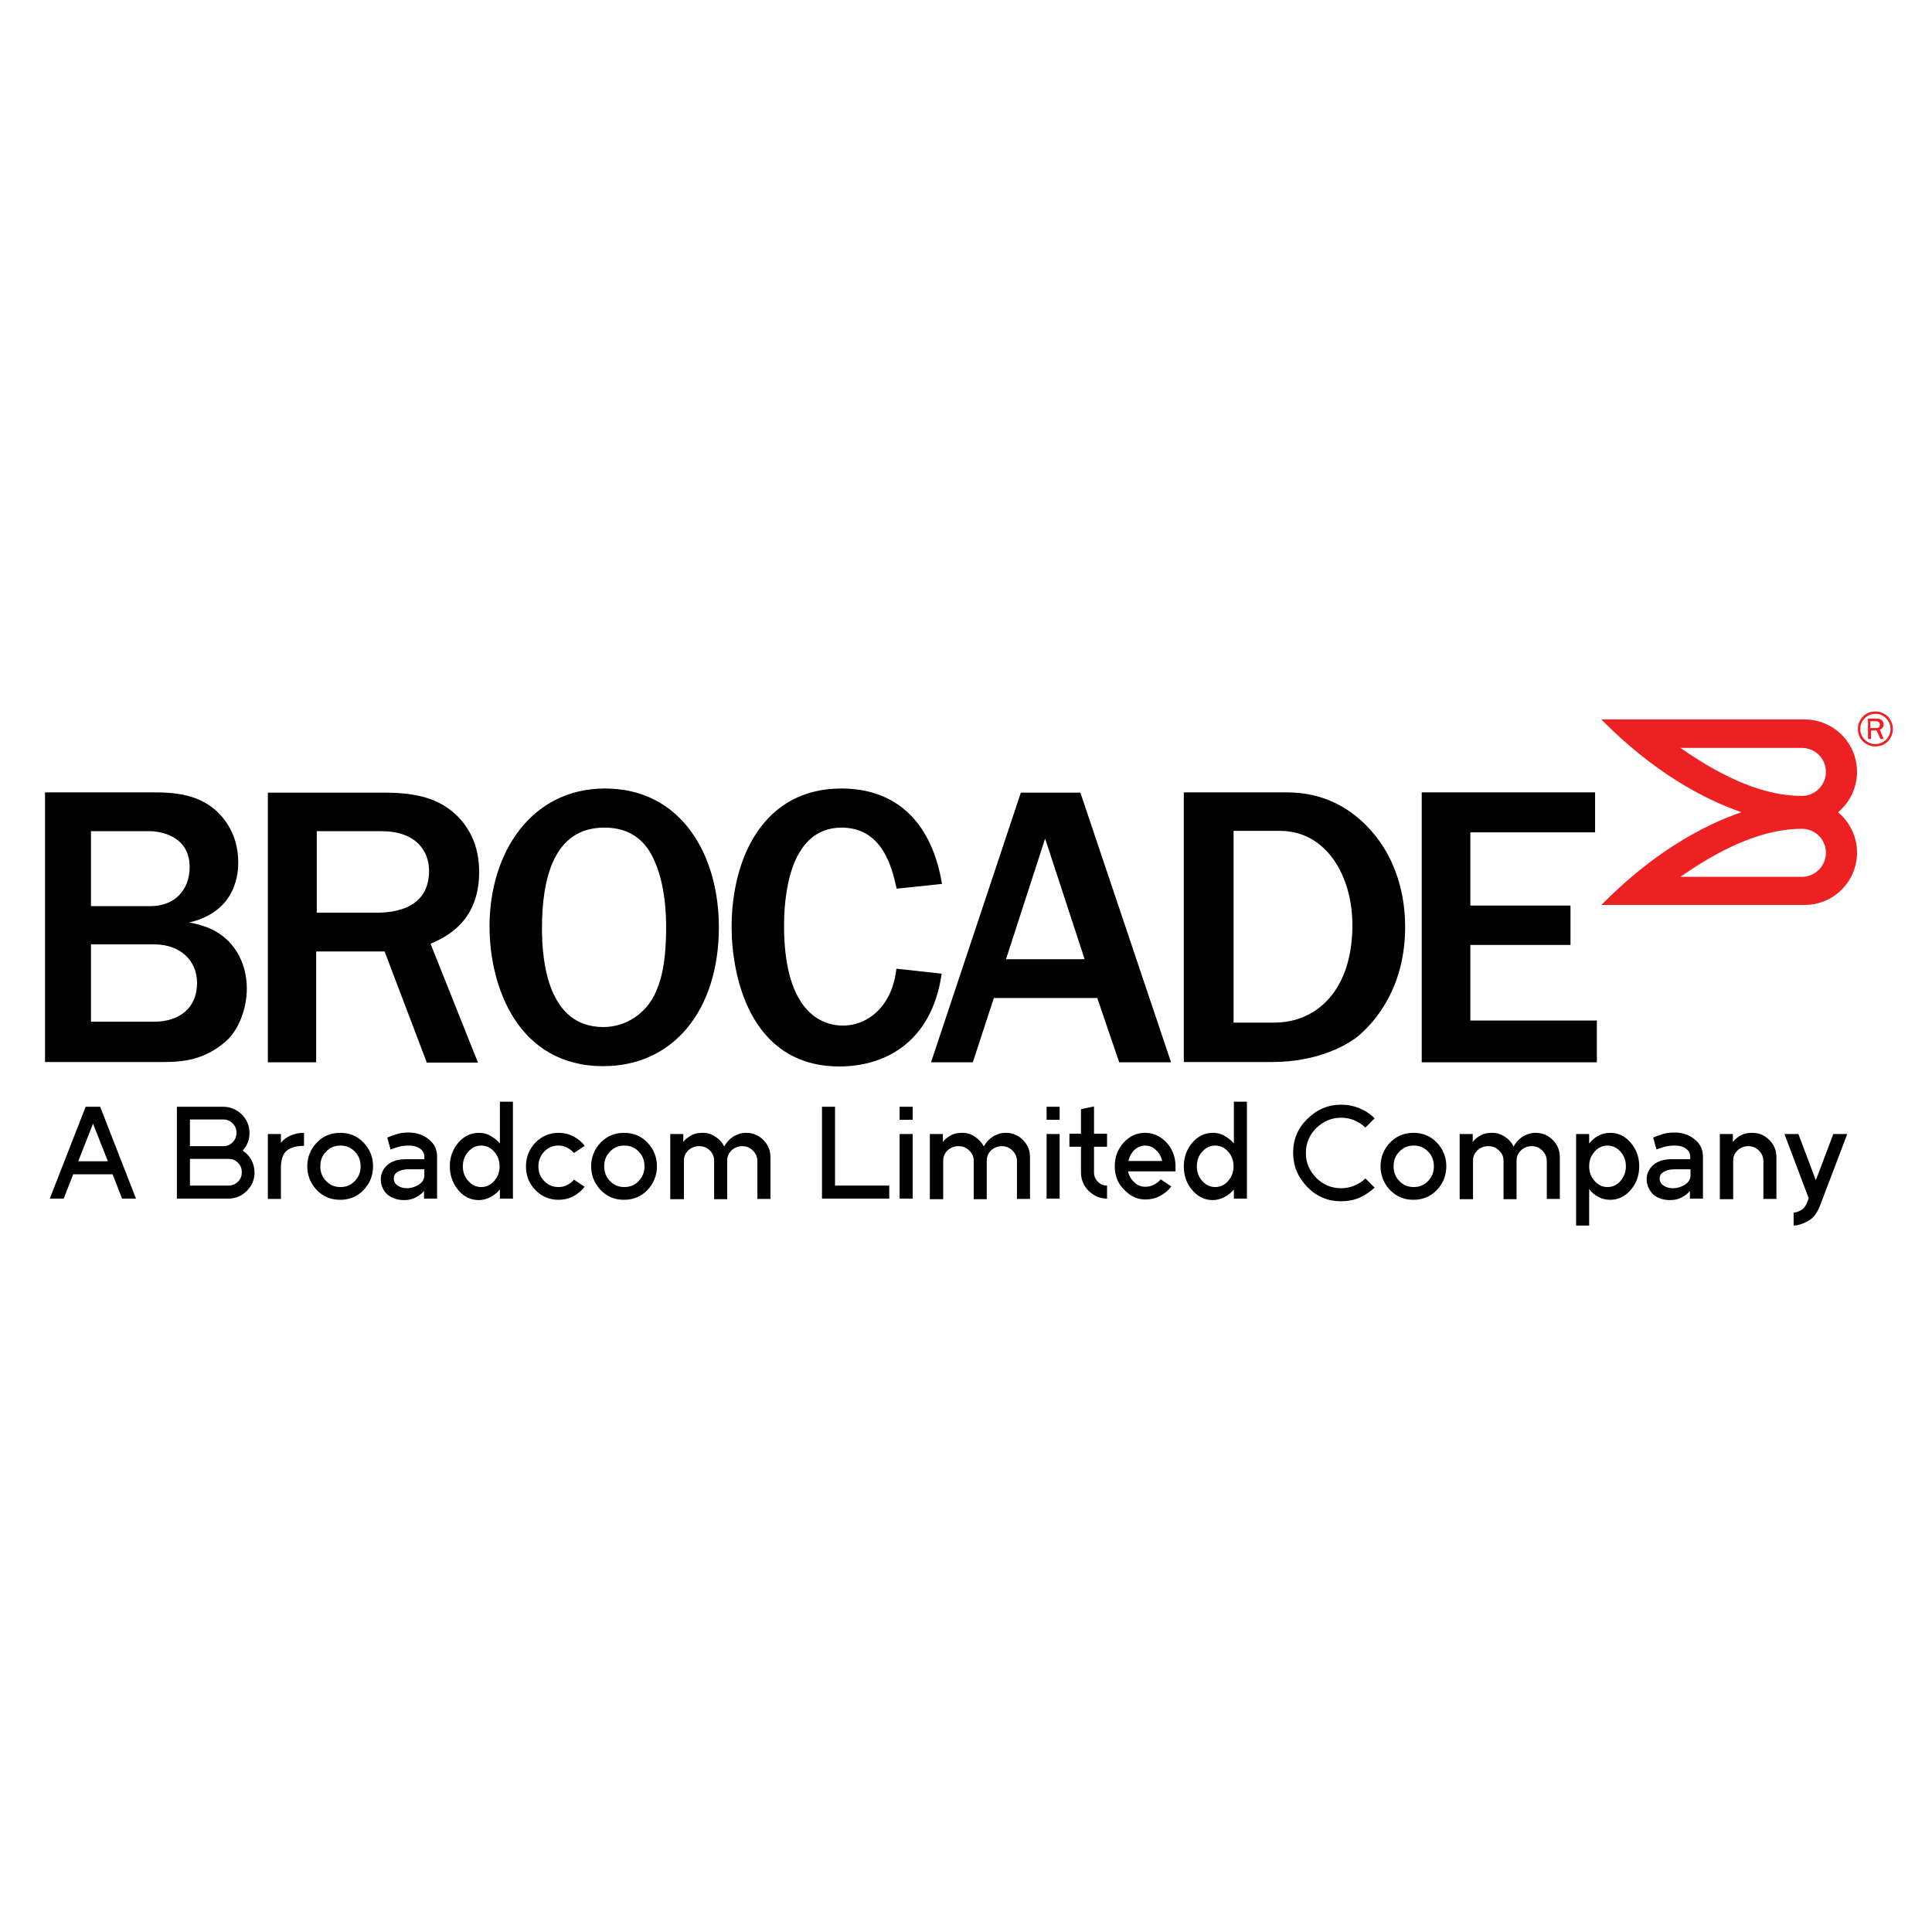
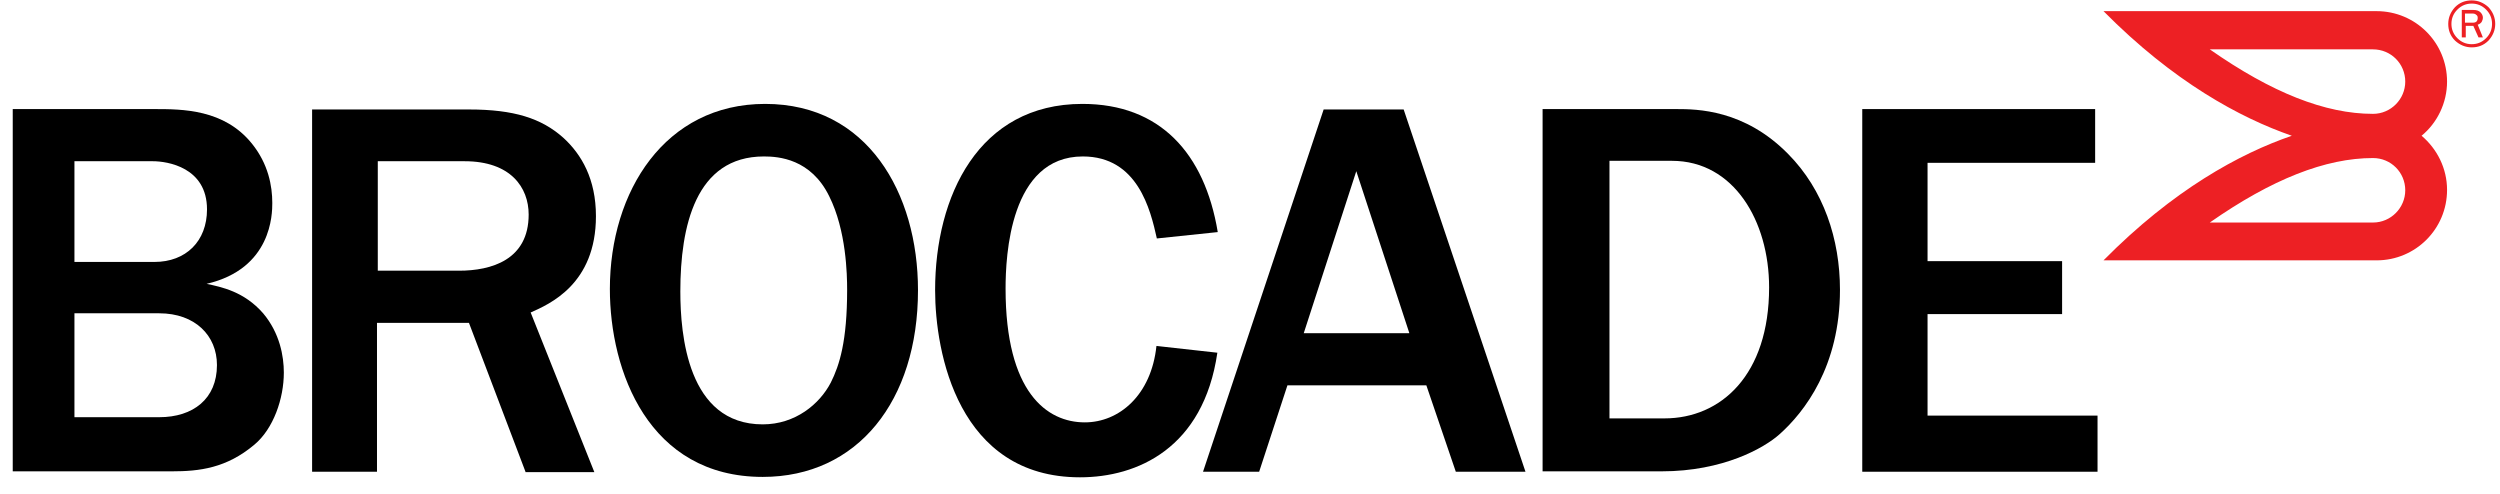
- <svg xmlns="http://www.w3.org/2000/svg" version="1.1" id="layer" x="0px" y="0px" viewBox="0 0 652 652" style="enable-background:new 0 0 652 652;" xml:space="preserve">
+ <svg xmlns="http://www.w3.org/2000/svg" version="1.1" id="layer" x="0px" y="0px" viewBox="12 240 628 124" style="enable-background:new 0 0 652 652;" xml:space="preserve">
  <style type="text/css">
	.st0{fill:#ED2024;}
</style>
  <g>
    <path d="M15.2,267.4h35.5c7.1,0,17.6,0,24.6,8.7c4.1,5.1,5.1,10.6,5.1,14.9c0,2.7-0.1,16.5-16.5,20.3c3.7,0.8,9.4,1.9,14.2,7.4   c4.2,5,5.2,10.8,5.2,14.9c0,6.5-2.6,14.1-7.4,18.1c-7,5.9-13.8,6.7-20.7,6.7H15.2V267.4z M30.7,305.8h20.1   c7.9,0,13.2-5.2,13.2-13.2c0-10.6-10-12.1-13.6-12.1H30.7V305.8z M30.7,344.8H52c8.5,0,14.5-4.6,14.5-13.1c0-7.4-5.5-13-14.5-13   H30.7V344.8z" />
    <path d="M144,358.5l-14.2-37.4h-23.1v37.4H90.4v-91h39.4c11.3,0,18.2,2.2,23.7,7.1c4.6,4.2,8.2,10.4,8.2,19.7   c0,17.1-11.7,22.1-16.4,24.2l16,40.1H144z M106.8,308h20.5c8.1,0,17.5-2.7,17.5-14.1c0-6.8-4.5-13.4-16.1-13.4h-21.8V308z" />
    <path d="M203.6,359.8c-28.7,0-38.4-26.6-38.4-47.2c0-24.6,13.9-46.5,39-46.5c25.7,0,38.4,22.4,38.4,46.8   C242.6,340.7,227.4,359.8,203.6,359.8 M220.3,289.3c-4.6-9.4-12.7-10-16.4-10c-17.2,0-21,17.6-21,33.9c0,10.8,1.8,33.4,20.7,33.4   c8.2,0,14.3-5.1,17.1-10.5c2.2-4.4,4.1-10.4,4.1-23.3C224.8,309,224.6,297.9,220.3,289.3" />
    <path d="M317.8,328.6c-3.5,24-20.1,31.3-34.5,31.3c-30.6,0-36.4-31.3-36.4-47c0-23.6,10.9-46.8,37-46.8c19.4,0,30.7,12.3,34,32.2   l-15.3,1.6c-1.6-7.2-4.8-20.6-18.6-20.6c-18.3,0-19.4,25-19.4,33.2c0,26.1,10.4,33.6,19.9,33.6c8.6,0,16.7-6.8,18-19.2L317.8,328.6   z" />
    <path d="M395.2,358.5h-17.5l-7.4-21.7h-34.9l-7.1,21.7h-14.1l30.3-91h20.1L395.2,358.5z M366,323.6L352.7,283l-13.2,40.7H366z" />
    <path d="M399.5,267.4h33.6c5.2,0,17.1,0.1,28.1,11.3c8.9,9,13,21.4,13,34.1c0,19.2-8.9,30.7-15.2,36.3c-3.8,3.4-14.1,9.3-29.6,9.3   h-29.9V267.4z M416.3,345.1h13.8c14.2,0,26.3-10.9,26.3-32.9c0-16.7-8.9-31.8-24.4-31.8h-15.7V345.1z" />
    <polygon points="479.8,358.5 479.8,267.4 538.3,267.4 538.3,280.9 496.2,280.9 496.2,305.6 530,305.6 530,318.9 496.2,318.9    496.2,344.4 538.9,344.4 538.9,358.5  " />
    <path class="st0" d="M638.8,246c0,1.6-0.6,3-1.7,4.2c-1.2,1.2-2.6,1.7-4.2,1.7c-1.6,0-3-0.6-4.2-1.7c-1.2-1.2-1.7-2.6-1.7-4.2   c0-1.6,0.6-3,1.7-4.2c1.2-1.2,2.6-1.7,4.2-1.7c1.6,0,3,0.6,4.2,1.7C638.2,243,638.8,244.4,638.8,246 M638,246   c0-1.4-0.5-2.6-1.5-3.6c-1-1-2.2-1.5-3.6-1.5c-1.4,0-2.6,0.5-3.6,1.5c-1,1-1.5,2.2-1.5,3.6c0,1.4,0.5,2.6,1.5,3.6   c1,1,2.2,1.5,3.6,1.5c1.4,0,2.6-0.5,3.6-1.5C637.5,248.6,638,247.4,638,246 M635.7,249.4h-1.1l-1.3-2.9h-1.9v2.9h-1v-6.9h2.9   c0.8,0,1.4,0.2,1.8,0.6c0.4,0.4,0.6,0.9,0.6,1.3c0,0.4-0.1,0.7-0.3,1.1c-0.2,0.3-0.6,0.6-1,0.7L635.7,249.4z M631.3,245.7h1.8   c0.5,0,0.8-0.1,1-0.3c0.2-0.2,0.3-0.5,0.3-0.9c0-0.4-0.1-0.6-0.4-0.8c-0.2-0.2-0.5-0.3-0.9-0.3h-1.9V245.7z" />
    <path class="st0" d="M620.3,274.1c3.9-3.2,6.4-8.2,6.4-13.6c0-9.8-7.9-17.7-17.7-17.7h-68.6c17.5,17.7,34.3,26.8,47.3,31.3   c-13.1,4.5-29.8,13.6-47.3,31.3H609c9.8,0,17.7-7.9,17.7-17.7C626.7,282.3,624.2,277.4,620.3,274.1 M608.1,295.9h-41   c15.6-10.9,29.1-16.2,41-16.2c4.5,0,8.1,3.6,8.1,8.1C616.2,292.2,612.6,295.9,608.1,295.9 M608.1,268.6c-12,0-25.4-5.3-41-16.2h41   c4.5,0,8.1,3.6,8.1,8.1C616.2,264.9,612.6,268.6,608.1,268.6" />
    <path d="M16.8,404.5l12.1-31h4.9l12.1,31h-4.7l-3.2-8.2H24.7l-3.2,8.2H16.8z M26.4,391.9h10l-5-12.7L26.4,391.9z" />
    <path d="M59.7,404.5v-31h15.6c2.4,0,4.5,0.9,6.3,2.6c1.7,1.7,2.6,3.8,2.6,6.3c0,1.1-0.2,2.2-0.6,3.2c-0.4,1-1,1.9-1.7,2.7   c1.2,0.8,2.2,1.8,2.9,3.1c0.7,1.3,1.1,2.7,1.1,4.3c0,2.4-0.9,4.5-2.6,6.2c-1.7,1.7-3.8,2.6-6.3,2.6H59.7z M64.1,386.8h11.2   c1.3,0,2.3-0.4,3.2-1.3c0.9-0.9,1.3-1.9,1.3-3.2c0-1.3-0.4-2.3-1.3-3.2c-0.9-0.9-1.9-1.3-3.2-1.3H64.1V386.8z M64.1,400.1h13   c1.2,0,2.3-0.4,3.2-1.3c0.9-0.9,1.3-1.9,1.3-3.2s-0.4-2.3-1.3-3.2c-0.9-0.9-1.9-1.3-3.2-1.3h-13V400.1z" />
    <path d="M90.4,404.5v-21.8h4.4v3c0.8-1.1,1.9-1.9,3.3-2.5c1.4-0.6,2.8-0.9,4.5-0.9v4.4c-2.5,0-4.4,0.5-5.8,1.6c-1.3,1.1-2,3-2,5.7   v10.6H90.4z" />
    <path d="M103.7,393.6c0-3.1,1.1-5.8,3.2-8c2.1-2.2,4.8-3.3,7.9-3.3c3.2,0,5.8,1.1,7.9,3.3c2.1,2.2,3.2,4.9,3.2,8   c0,3.1-1.1,5.8-3.2,8c-2.1,2.2-4.8,3.3-7.9,3.3c-3.2,0-5.8-1.1-7.9-3.3C104.8,399.4,103.7,396.7,103.7,393.6 M108.1,393.6   c0,1.9,0.6,3.6,1.9,4.9c1.3,1.4,2.9,2.1,4.9,2.1c2,0,3.6-0.7,4.9-2.1c1.3-1.4,1.9-3,1.9-4.9c0-1.9-0.6-3.6-1.9-4.9   c-1.3-1.4-2.9-2.1-4.9-2.1c-2,0-3.6,0.7-4.9,2.1C108.7,390,108.1,391.7,108.1,393.6" />
    <path d="M128.5,398c0-1.9,0.8-3.6,2.3-4.9c1.5-1.3,3.6-1.9,6.2-1.9h6.2v-0.9c0-1.1-0.5-2-1.5-2.7c-1-0.7-2.2-1-3.6-1   c-1.3,0-2.4,0.1-3.5,0.4c-1,0.3-2,0.6-2.8,0.9l-1.1-4c0.9-0.4,2-0.8,3.3-1.2c1.3-0.4,2.6-0.5,4-0.5c2.6,0,4.9,0.8,6.7,2.3   c1.9,1.5,2.8,3.4,2.8,5.8v14.2h-4.4v-2.6c-0.7,0.9-1.6,1.6-2.8,2.2c-1.1,0.6-2.4,0.9-3.9,0.9c-2.4,0-4.3-0.7-5.8-2   C129.2,401.6,128.5,399.9,128.5,398 M132.9,397.7c0,1,0.4,1.8,1.3,2.4c0.9,0.6,1.9,0.9,3.2,0.9c1.3,0,2.6-0.4,3.9-1.2   c1.3-0.8,1.9-1.9,1.9-3.2v-2h-5.3c-1.5,0-2.7,0.3-3.6,0.8C133.3,396,132.9,396.7,132.9,397.7" />
    <path d="M151.8,393.6c0-3.1,1-5.8,2.9-8c1.9-2.2,4.2-3.3,6.9-3.3c1.4,0,2.7,0.3,3.9,1c1.2,0.7,2.3,1.5,3.2,2.6v-14.1h4.4v32.7h-4.4   v-3.1c-0.9,1.1-2,2-3.2,2.6s-2.5,1-3.9,1c-2.7,0-5-1.1-6.9-3.3C152.8,399.4,151.8,396.7,151.8,393.6 M156.2,393.6   c0,1.9,0.6,3.6,1.8,4.9c1.2,1.4,2.7,2.1,4.4,2.1c1.7,0,3.2-0.7,4.4-2.1c1.2-1.4,1.8-3,1.8-4.9c0-1.9-0.6-3.6-1.8-4.9   c-1.2-1.4-2.7-2.1-4.4-2.1c-1.7,0-3.2,0.7-4.4,2.1C156.8,390,156.2,391.7,156.2,393.6" />
    <path d="M177.5,393.6c0-3.1,1.1-5.8,3.2-8c2.1-2.2,4.8-3.3,7.9-3.3c1.7,0,3.4,0.4,4.9,1.2c1.5,0.8,2.8,1.8,3.8,3.2l-3.6,2.4   c-0.6-0.7-1.4-1.3-2.3-1.8s-1.9-0.7-2.9-0.7c-2,0-3.6,0.7-4.9,2.1c-1.3,1.4-1.9,3-1.9,4.9c0,1.9,0.6,3.6,1.9,4.9   c1.3,1.4,2.9,2.1,4.9,2.1c1,0,2-0.2,2.9-0.7c0.9-0.5,1.7-1,2.3-1.8l3.6,2.4c-1,1.3-2.3,2.4-3.8,3.2c-1.5,0.8-3.2,1.2-4.9,1.2   c-3.2,0-5.8-1.1-7.9-3.3C178.5,399.4,177.5,396.7,177.5,393.6" />
    <path d="M199.5,393.6c0-3.1,1.1-5.8,3.2-8c2.1-2.2,4.8-3.3,7.9-3.3c3.2,0,5.8,1.1,7.9,3.3c2.1,2.2,3.2,4.9,3.2,8   c0,3.1-1.1,5.8-3.2,8c-2.1,2.2-4.8,3.3-7.9,3.3c-3.2,0-5.8-1.1-7.9-3.3C200.6,399.4,199.5,396.7,199.5,393.6 M203.9,393.6   c0,1.9,0.6,3.6,1.9,4.9c1.3,1.4,2.9,2.1,4.9,2.1s3.6-0.7,4.9-2.1c1.3-1.4,1.9-3,1.9-4.9c0-1.9-0.6-3.6-1.9-4.9   c-1.3-1.4-2.9-2.1-4.9-2.1s-3.6,0.7-4.9,2.1C204.5,390,203.9,391.7,203.9,393.6" />
    <path d="M226.2,404.5v-21.8h4.4v2.7c0.7-1,1.7-1.7,2.8-2.3c1.1-0.6,2.4-0.8,3.7-0.8c1.6,0,3,0.4,4.3,1.3c1.3,0.8,2.3,1.9,3,3.3   c0.7-1.3,1.7-2.4,3-3.3c1.3-0.8,2.8-1.3,4.4-1.3c2.3,0,4.2,0.8,5.8,2.4c1.6,1.6,2.4,3.5,2.4,5.8v14.1h-4.4v-12.7   c0-1.4-0.5-2.6-1.5-3.6c-1-1-2.2-1.5-3.6-1.5c-1.4,0-2.6,0.5-3.6,1.4c-1,1-1.5,2.1-1.5,3.5v13h-4.4v-13c0-1.4-0.5-2.5-1.5-3.5   c-1-1-2.2-1.4-3.6-1.4c-1.4,0-2.6,0.5-3.6,1.4c-1,1-1.5,2.1-1.5,3.5v13H226.2z" />
    <polygon points="277.4,404.5 277.4,373.5 281.8,373.5 281.8,400.1 300.1,400.1 300.1,404.5  " />
    <path d="M303.6,373.5h4.4v4.4h-4.4V373.5z M303.6,382.7h4.4v21.8h-4.4V382.7z" />
    <path d="M313.8,404.5v-21.8h4.4v2.7c0.7-1,1.7-1.7,2.8-2.3c1.1-0.6,2.4-0.8,3.7-0.8c1.6,0,3,0.4,4.3,1.3s2.3,1.9,3,3.3   c0.7-1.3,1.7-2.4,3-3.3c1.3-0.8,2.8-1.3,4.4-1.3c2.3,0,4.2,0.8,5.8,2.4c1.6,1.6,2.4,3.5,2.4,5.8v14.1h-4.4v-12.7   c0-1.4-0.5-2.6-1.5-3.6c-1-1-2.2-1.5-3.6-1.5c-1.4,0-2.6,0.5-3.6,1.4c-1,1-1.5,2.1-1.5,3.5v13h-4.4v-13c0-1.4-0.5-2.5-1.6-3.5   c-1-1-2.2-1.4-3.6-1.4c-1.4,0-2.6,0.5-3.6,1.4c-1,1-1.5,2.1-1.5,3.5v13H313.8z" />
    <path d="M353.2,373.5h4.4v4.4h-4.4V373.5z M353.2,382.7h4.4v21.8h-4.4V382.7z" />
    <path d="M360.9,387v-4.4h3.9v-8.3l4.4-0.9v9.2h4.4v4.4h-4.4v8.7c0,1.2,0.4,2.2,1.3,3.1c0.9,0.9,1.9,1.3,3.1,1.3v4.4   c-2.4,0-4.4-0.9-6.2-2.6c-1.7-1.7-2.6-3.8-2.6-6.2V387H360.9z" />
    <path d="M376.2,393.6c0-3.1,1-5.8,3-8c2-2.2,4.4-3.3,7.2-3.3c2.8,0,5.2,1.1,7.3,3.3c2,2.2,3,4.9,3,8v1.7h-16c0.3,1.5,1,2.7,2.1,3.7   c1,1,2.3,1.5,3.7,1.5c1,0,2-0.2,2.9-0.7c0.9-0.5,1.7-1,2.3-1.8l3.6,2.4c-1,1.3-2.3,2.4-3.8,3.2c-1.5,0.8-3.2,1.2-4.9,1.2   c-2.8,0-5.2-1.1-7.2-3.3C377.2,399.4,376.2,396.7,376.2,393.6 M380.8,391.8h11.4c-0.3-1.5-1-2.7-2.1-3.7c-1-1-2.3-1.5-3.6-1.5   c-1.4,0-2.6,0.5-3.7,1.5C381.8,389.1,381.1,390.4,380.8,391.8" />
    <path d="M399.5,393.6c0-3.1,1-5.8,2.9-8c1.9-2.2,4.2-3.3,6.9-3.3c1.4,0,2.7,0.3,3.9,1c1.2,0.7,2.3,1.5,3.2,2.6v-14.1h4.4v32.7h-4.4   v-3.1c-0.9,1.1-2,2-3.2,2.6c-1.2,0.6-2.5,1-3.9,1c-2.7,0-5-1.1-6.9-3.3C400.4,399.4,399.5,396.7,399.5,393.6 M403.9,393.6   c0,1.9,0.6,3.6,1.8,4.9c1.2,1.4,2.7,2.1,4.4,2.1c1.7,0,3.2-0.7,4.4-2.1c1.2-1.4,1.8-3,1.8-4.9c0-1.9-0.6-3.6-1.8-4.9   c-1.2-1.4-2.7-2.1-4.4-2.1c-1.7,0-3.2,0.7-4.4,2.1C404.5,390,403.9,391.7,403.9,393.6" />
    <path d="M436.4,389c0-4.5,1.6-8.3,4.8-11.4c3.2-3.2,7-4.8,11.4-4.8c2.2,0,4.2,0.4,6.2,1.2c1.9,0.8,3.6,1.9,5.1,3.4l-3.1,3.1   c-1.1-1-2.3-1.8-3.7-2.4c-1.4-0.6-2.9-0.9-4.5-0.9c-3.3,0-6,1.2-8.4,3.5c-2.3,2.3-3.5,5.1-3.5,8.4c0,3.3,1.2,6,3.5,8.4   c2.3,2.3,5.1,3.5,8.4,3.5c1.6,0,3.1-0.3,4.5-0.9c1.4-0.6,2.7-1.4,3.7-2.4l3.1,3.1c-1.5,1.4-3.2,2.5-5.1,3.4c-1.9,0.8-4,1.2-6.2,1.2   c-4.5,0-8.3-1.6-11.4-4.8C438,397.3,436.4,393.5,436.4,389" />
    <path d="M465.9,393.6c0-3.1,1.1-5.8,3.2-8c2.1-2.2,4.8-3.3,7.9-3.3c3.2,0,5.8,1.1,7.9,3.3c2.1,2.2,3.2,4.9,3.2,8   c0,3.1-1.1,5.8-3.2,8c-2.1,2.2-4.8,3.3-7.9,3.3c-3.2,0-5.8-1.1-7.9-3.3C467,399.4,465.9,396.7,465.9,393.6 M470.3,393.6   c0,1.9,0.6,3.6,1.9,4.9c1.3,1.4,2.9,2.1,4.9,2.1c2,0,3.6-0.7,4.9-2.1c1.3-1.4,1.9-3,1.9-4.9c0-1.9-0.6-3.6-1.9-4.9   c-1.3-1.4-2.9-2.1-4.9-2.1c-2,0-3.6,0.7-4.9,2.1C470.9,390,470.3,391.7,470.3,393.6" />
    <path d="M492.6,404.5v-21.8h4.4v2.7c0.7-1,1.7-1.7,2.8-2.3s2.4-0.8,3.7-0.8c1.6,0,3,0.4,4.3,1.3c1.3,0.8,2.3,1.9,3,3.3   c0.7-1.3,1.7-2.4,3-3.3c1.3-0.8,2.8-1.3,4.4-1.3c2.3,0,4.2,0.8,5.8,2.4c1.6,1.6,2.4,3.5,2.4,5.8v14.1h-4.4v-12.7   c0-1.4-0.5-2.6-1.5-3.6c-1-1-2.2-1.5-3.6-1.5c-1.4,0-2.6,0.5-3.6,1.4c-1,1-1.5,2.1-1.5,3.5v13h-4.4v-13c0-1.4-0.5-2.5-1.6-3.5   c-1-1-2.2-1.4-3.6-1.4c-1.4,0-2.6,0.5-3.6,1.4c-1,1-1.5,2.1-1.5,3.5v13H492.6z" />
    <path d="M531.9,413.7v-31h4.4v3.2c0.9-1.1,1.9-2,3.1-2.6c1.2-0.7,2.5-1,4-1c2.7,0,5,1.1,6.9,3.3c1.9,2.2,2.9,4.9,2.9,8   c0,3.1-1,5.8-2.9,8c-1.9,2.2-4.2,3.3-6.9,3.3c-1.4,0-2.8-0.3-4-1c-1.2-0.6-2.3-1.5-3.1-2.6v12.3H531.9z M536.3,393.6   c0,1.9,0.6,3.6,1.8,4.9c1.2,1.4,2.7,2.1,4.4,2.1c1.7,0,3.2-0.7,4.4-2.1c1.2-1.4,1.8-3,1.8-4.9c0-1.9-0.6-3.6-1.8-4.9   c-1.2-1.4-2.7-2.1-4.4-2.1c-1.7,0-3.2,0.7-4.4,2.1C536.9,390,536.3,391.7,536.3,393.6" />
    <path d="M555.7,398c0-1.9,0.8-3.6,2.3-4.9c1.5-1.3,3.6-1.9,6.2-1.9h6.2v-0.9c0-1.1-0.5-2-1.5-2.7c-1-0.7-2.2-1-3.6-1   c-1.3,0-2.4,0.1-3.5,0.4c-1,0.3-2,0.6-2.8,0.9l-1.1-4c0.9-0.4,2-0.8,3.3-1.2c1.3-0.4,2.6-0.5,4-0.5c2.6,0,4.9,0.8,6.7,2.3   c1.9,1.5,2.8,3.4,2.8,5.8v14.2h-4.4v-2.6c-0.7,0.9-1.6,1.6-2.8,2.2c-1.1,0.6-2.4,0.9-3.9,0.9c-2.4,0-4.3-0.7-5.8-2   C556.5,401.6,555.7,399.9,555.7,398 M560.1,397.7c0,1,0.4,1.8,1.3,2.4c0.9,0.6,1.9,0.9,3.3,0.9c1.3,0,2.6-0.4,3.9-1.2   c1.3-0.8,1.9-1.9,1.9-3.2v-2h-5.3c-1.5,0-2.7,0.3-3.6,0.8C560.5,396,560.1,396.7,560.1,397.7" />
    <path d="M580.4,404.5v-21.8h4.4v2.7c0.7-1,1.7-1.7,2.8-2.3c1.1-0.6,2.4-0.8,3.7-0.8c2.3,0,4.2,0.8,5.8,2.4c1.6,1.6,2.4,3.5,2.4,5.8   v14.1h-4.4v-12.7c0-1.4-0.5-2.6-1.5-3.6c-1-1-2.2-1.5-3.6-1.5c-1.4,0-2.6,0.5-3.6,1.4c-1,1-1.5,2.1-1.5,3.5v13H580.4z" />
    <path d="M602.2,382.7h4.7l5.9,15.6l5.9-15.6h4.7l-9.2,24.2c-1,2.6-2.4,4.4-4.3,5.3c-1.9,1-3.4,1.4-4.6,1.4v-4.4   c0.8,0,1.6-0.3,2.5-0.8c0.9-0.5,1.6-1.4,2-2.5l0.6-1.5L602.2,382.7z" />
  </g>
</svg>
